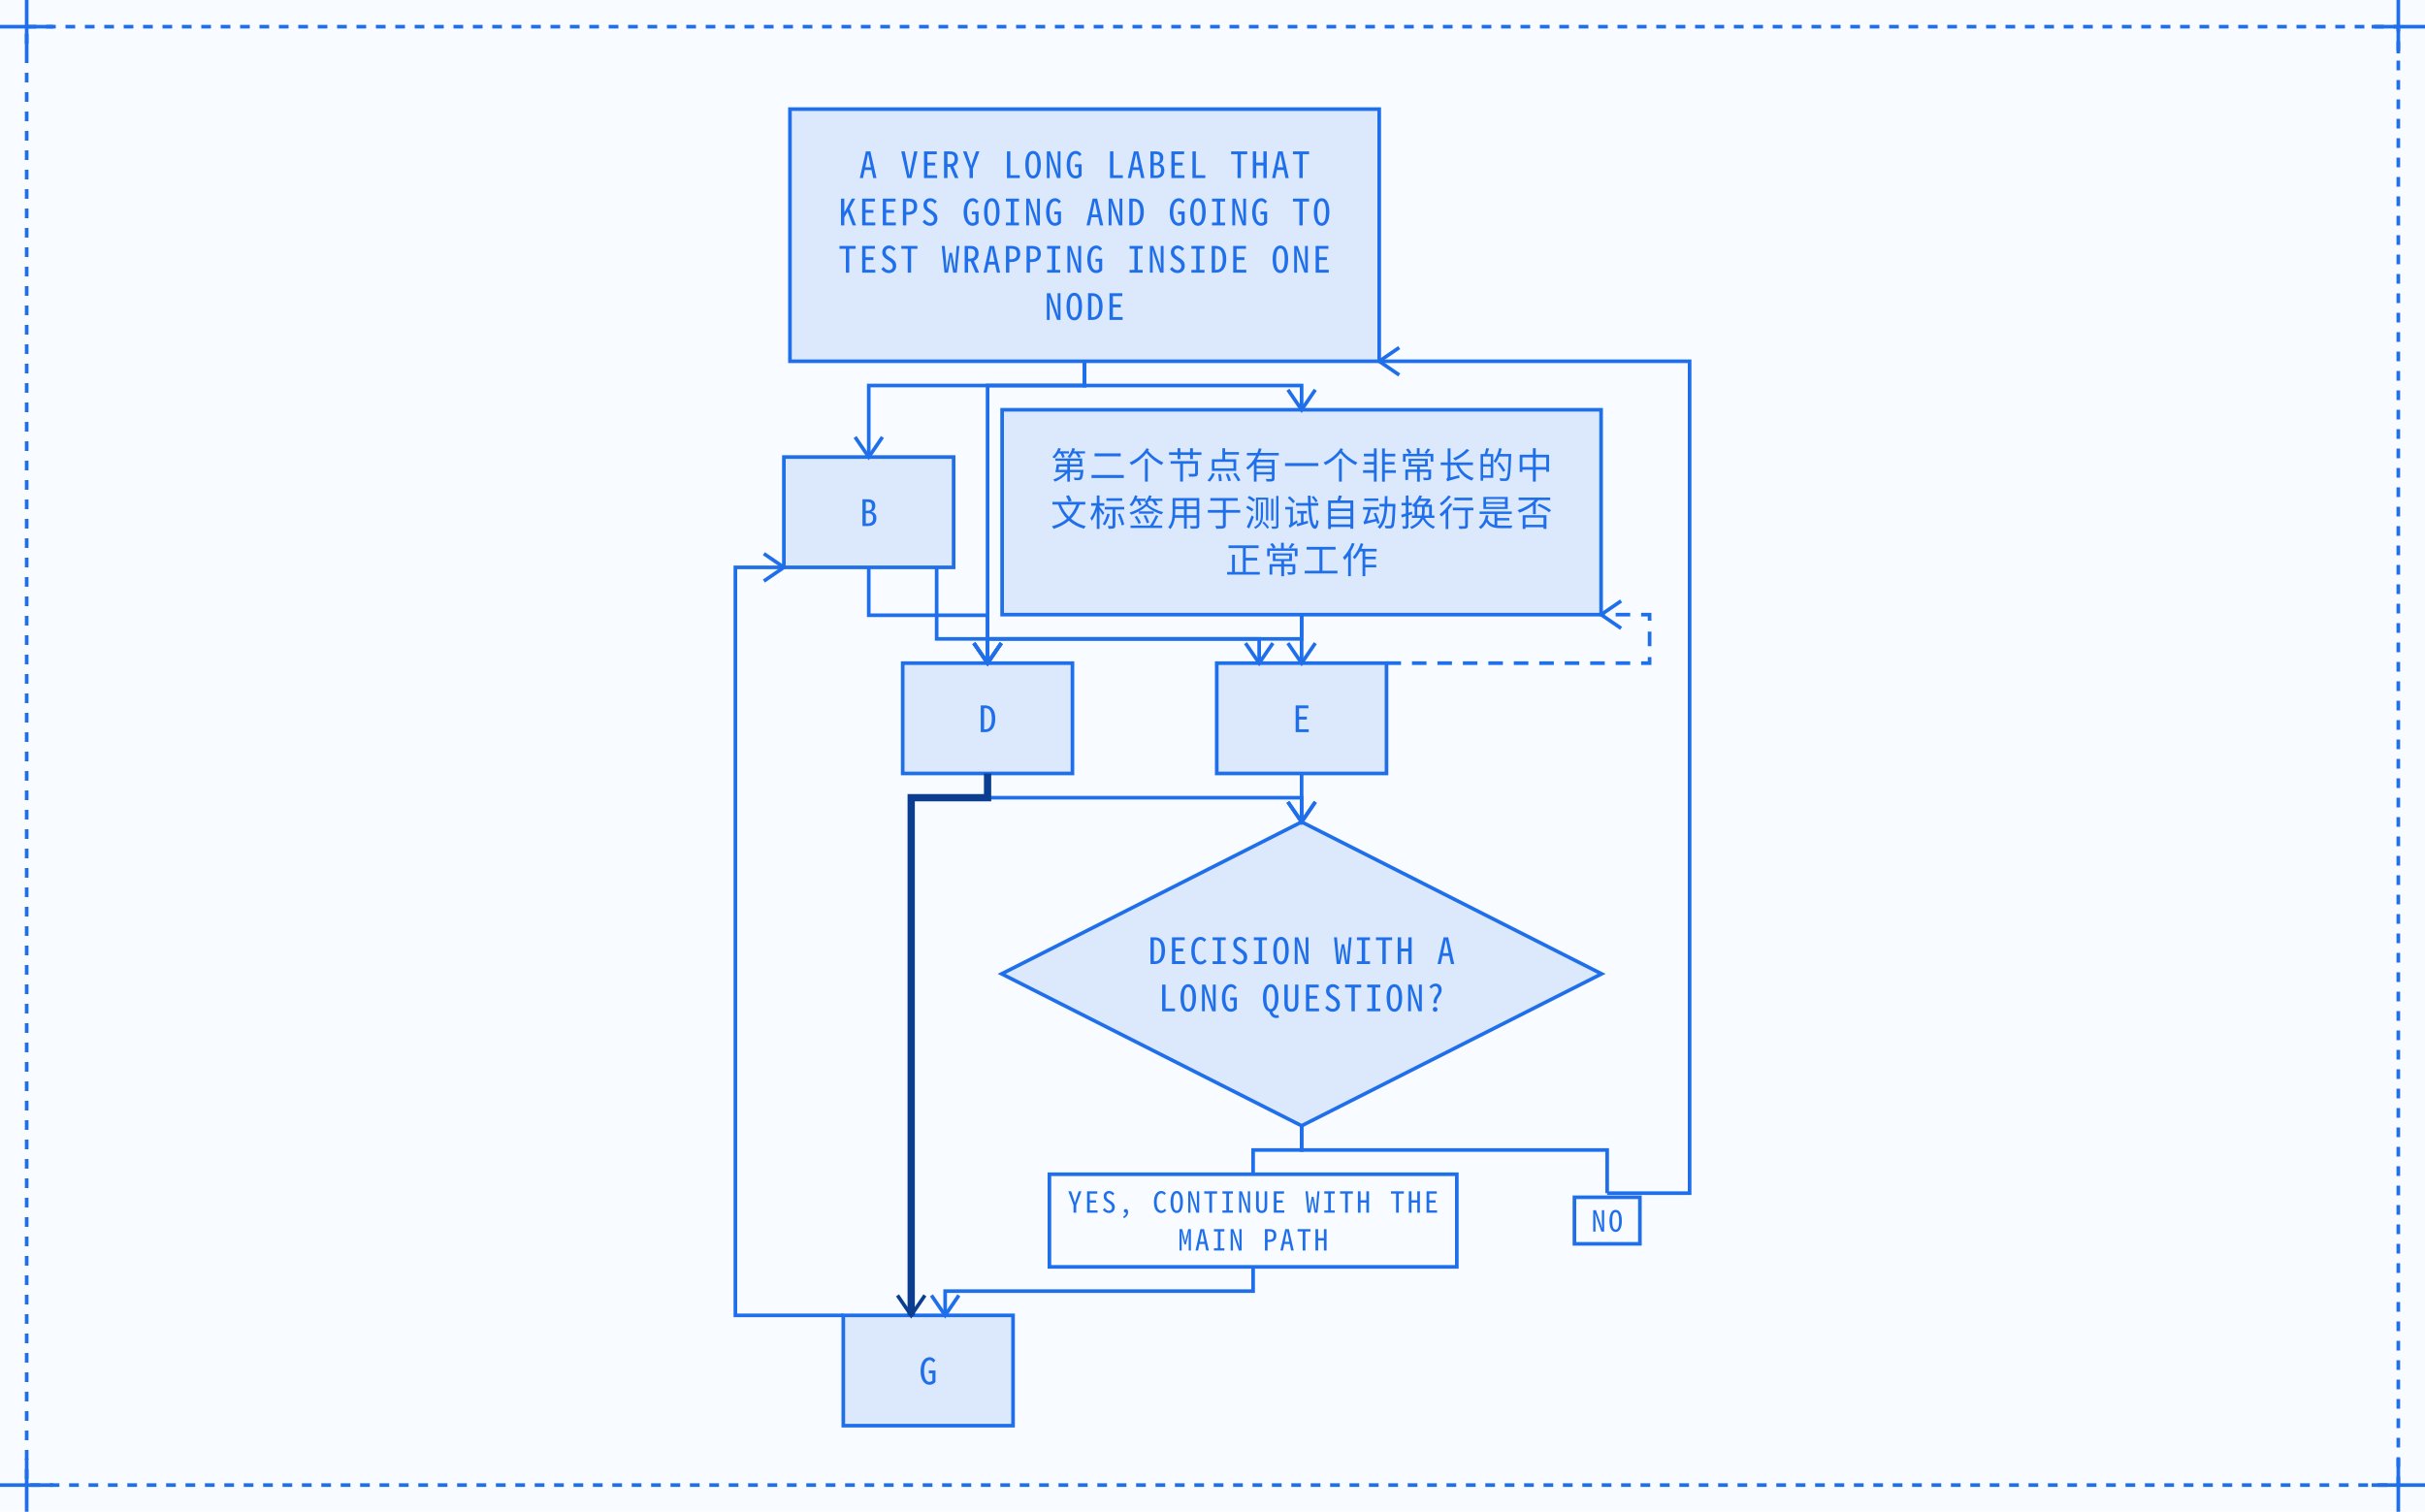
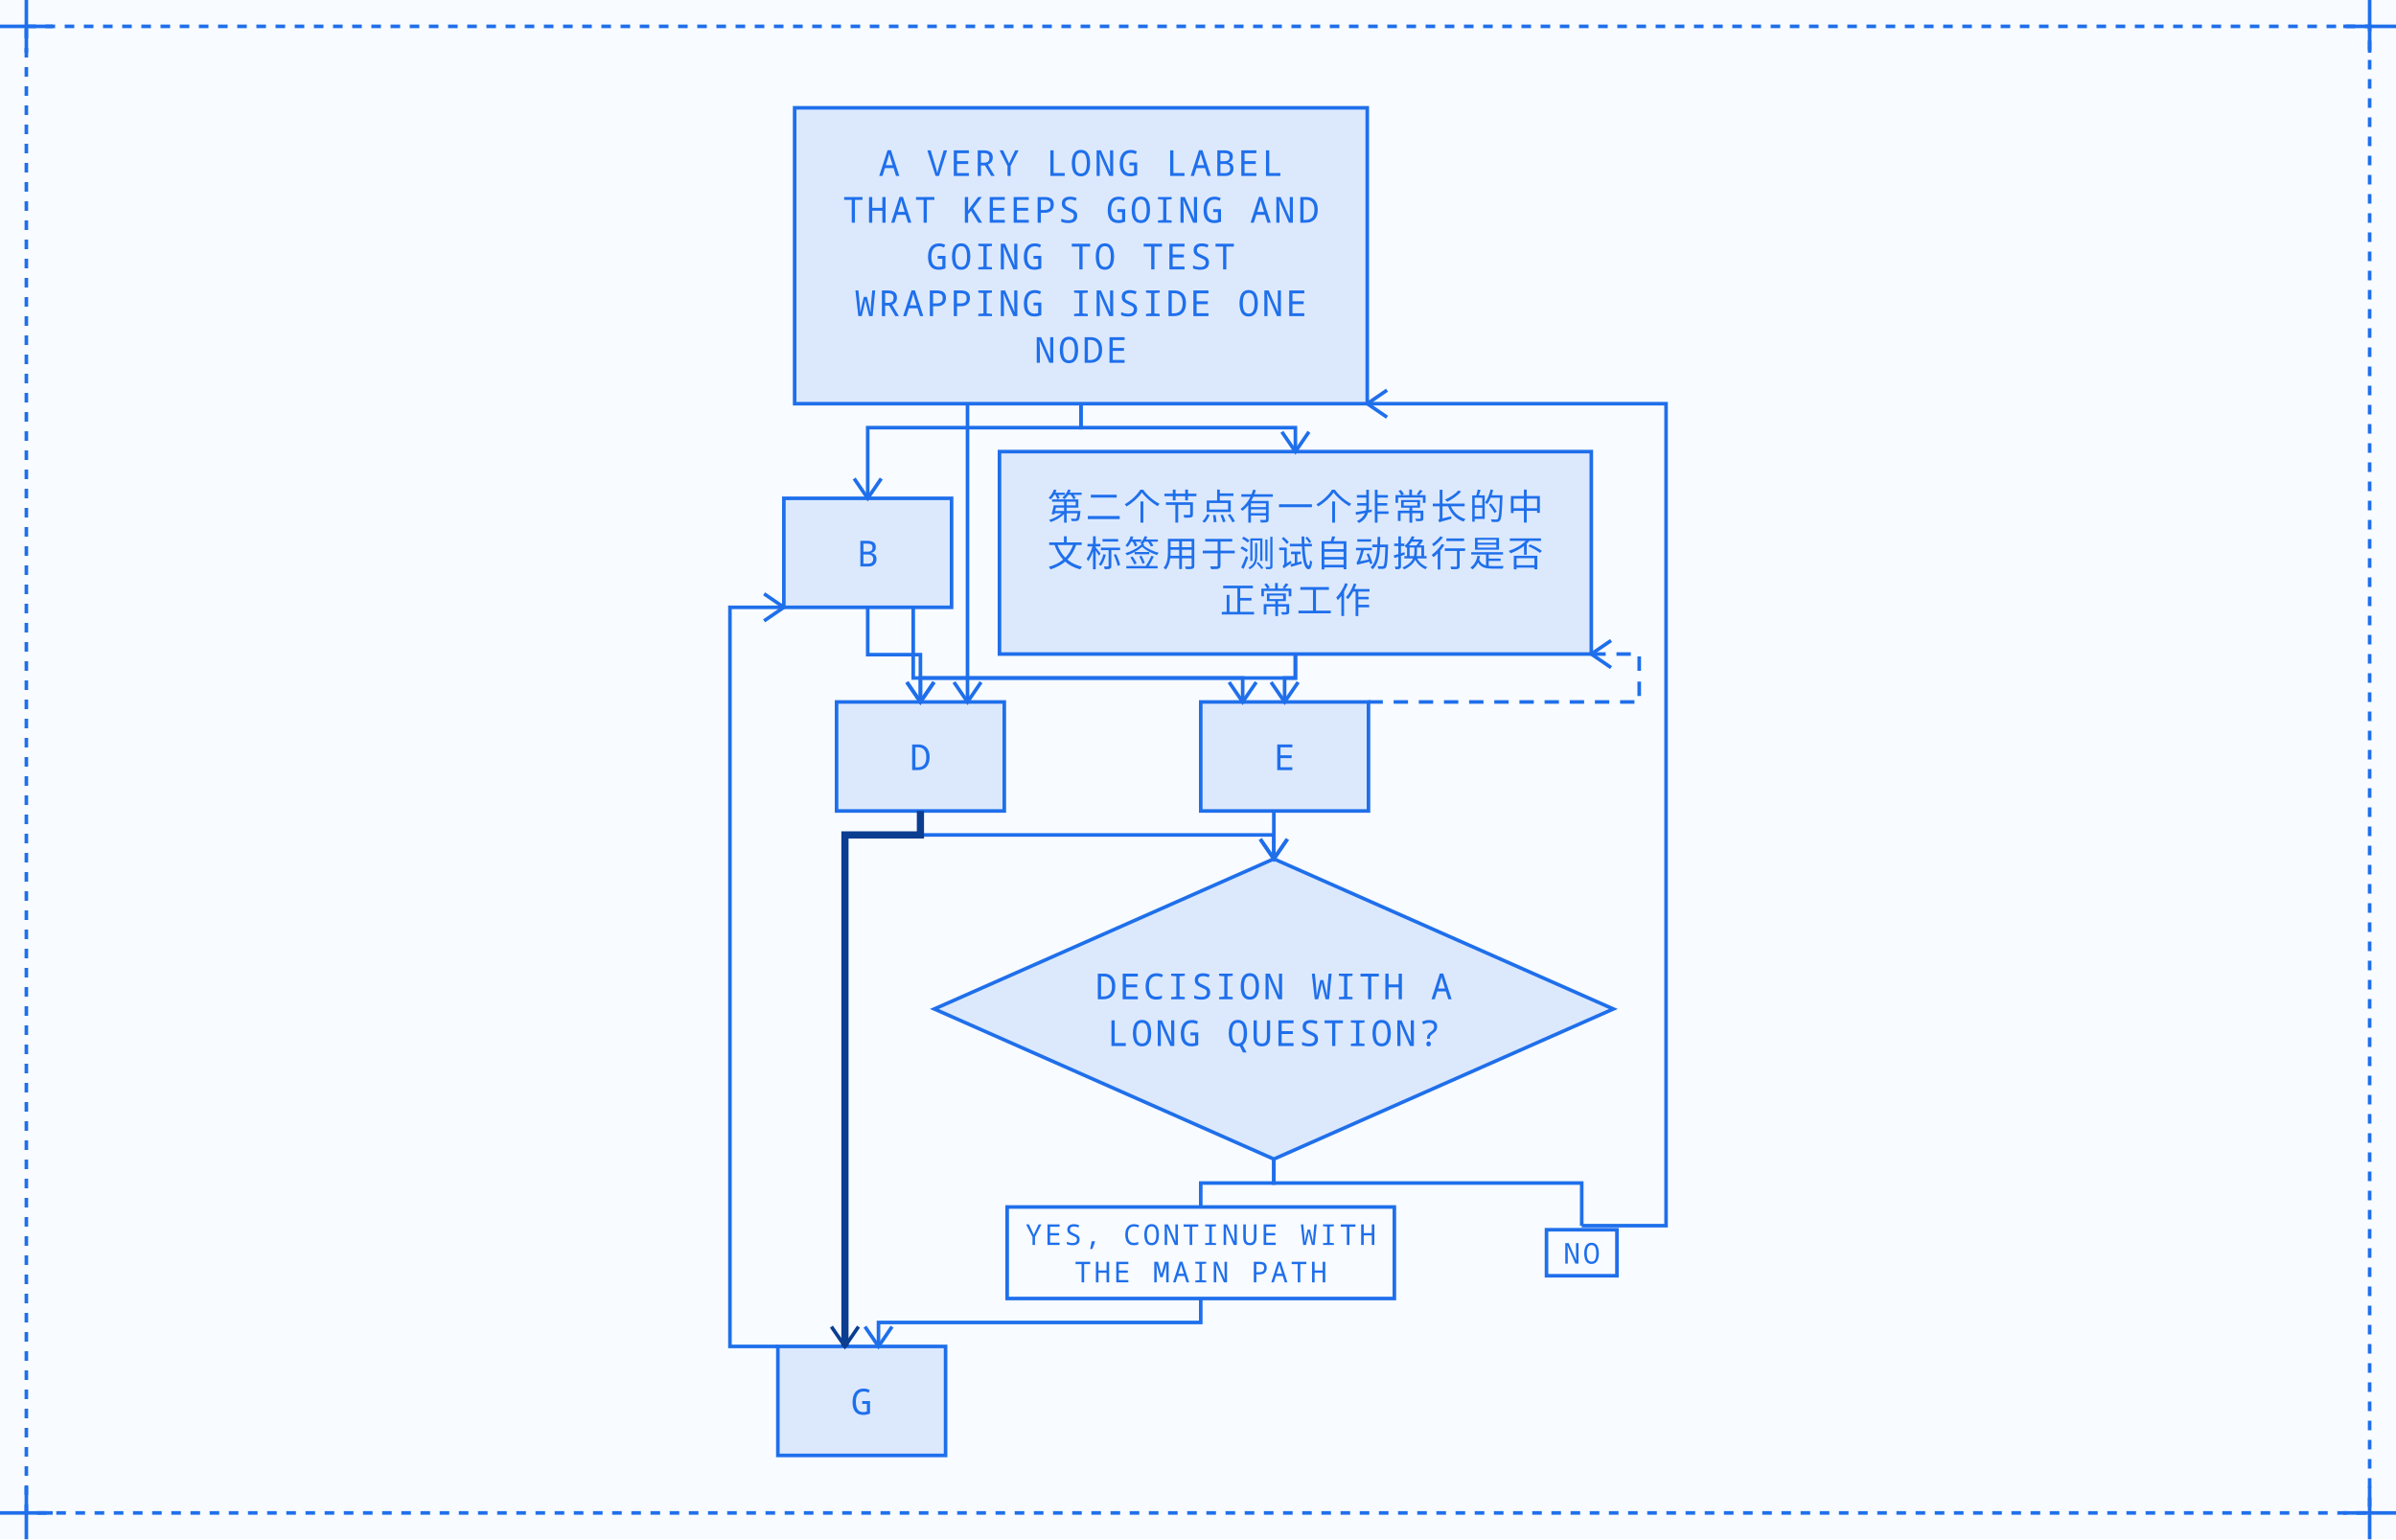
- <svg xmlns="http://www.w3.org/2000/svg" width="2000" height="1247" viewBox="0 0 2000 1247">
+ <svg xmlns="http://www.w3.org/2000/svg" width="2000" height="1285" viewBox="0 0 2000 1285">
  <defs>
    <pattern id="hatch-f6" width="16" height="16" patternUnits="userSpaceOnUse" patternTransform="rotate(45)">
      <rect width="16" height="16" fill="#EEF4FE" />
      <line x1="0" y1="0" x2="0" y2="16" stroke="#1F6FEB" stroke-width="3" />
    </pattern>
    <pattern id="dots-f6" width="14" height="14" patternUnits="userSpaceOnUse">
      <rect width="14" height="14" fill="#EEF4FE" />
      <circle cx="7" cy="7" r="2.4" fill="#1F6FEB" />
    </pattern>
  </defs>
-   <style>svg{font-family:'Noto Sans Mono CJK SC'}</style>
-   <rect x="0" y="0" width="2000" height="1247" fill="#F8FBFF" />
-   <rect x="22" y="22" width="1956" height="1203" fill="none" stroke="#1F6FEB" stroke-width="3" stroke-dasharray="8 8" />
+   <style>svg{font-family:'Noto Sans Mono'}</style>
+   <rect x="0" y="0" width="2000" height="1285" fill="#F8FBFF" />
+   <rect x="22" y="22" width="1956" height="1241" fill="none" stroke="#1F6FEB" stroke-width="3" stroke-dasharray="8 8" />
  <g stroke="#1F6FEB" stroke-width="3">
    <path d="M0,22h44M22,0v44" />
-     <path d="M0,1225h44M22,1203v44" />
+     <path d="M0,1263h44M22,1241v44" />
    <path d="M1956,22h44M1978,0v44" />
-     <path d="M1956,1225h44M1978,1203v44" />
+     <path d="M1956,1263h44M1978,1241v44" />
  </g>
-   <path d="M651.5,90.0 h486.0 v208.0 h-486.0 Z" fill="#DCE9FD" stroke="#1F6FEB" stroke-width="3" />
-   <text x="894.5" y="146.9" text-anchor="middle" font-size="30" letter-spacing="2" font-weight="normal" fill="#1F6FEB">A VERY LONG LABEL THAT</text>
-   <text x="894.5" y="185.9" text-anchor="middle" font-size="30" letter-spacing="2" font-weight="normal" fill="#1F6FEB">KEEPS GOING AND GOING TO</text>
-   <text x="894.5" y="224.9" text-anchor="middle" font-size="30" letter-spacing="2" font-weight="normal" fill="#1F6FEB">TEST WRAPPING INSIDE ONE</text>
-   <text x="894.5" y="263.9" text-anchor="middle" font-size="30" letter-spacing="2" font-weight="normal" fill="#1F6FEB">NODE</text>
-   <path d="M646.5,377.0 h140.0 v91.0 h-140.0 Z" fill="#DCE9FD" stroke="#1F6FEB" stroke-width="3" />
-   <text x="716.5" y="433.9" text-anchor="middle" font-size="30" letter-spacing="2" font-weight="normal" fill="#1F6FEB">B</text>
-   <path d="M826.5,338.0 h494.0 v169.0 h-494.0 Z" fill="#DCE9FD" stroke="#1F6FEB" stroke-width="3" />
-   <text x="1073.5" y="394.9" text-anchor="middle" font-size="30" letter-spacing="2" font-weight="normal" fill="#1F6FEB">第二个节点有一个非常长的中</text>
-   <text x="1073.5" y="433.9" text-anchor="middle" font-size="30" letter-spacing="2" font-weight="normal" fill="#1F6FEB">文标签用于测试自动换行是否</text>
-   <text x="1073.5" y="472.9" text-anchor="middle" font-size="30" letter-spacing="2" font-weight="normal" fill="#1F6FEB">正常工作</text>
-   <path d="M744.5,547.0 h140.0 v91.0 h-140.0 Z" fill="#DCE9FD" stroke="#1F6FEB" stroke-width="3" />
-   <text x="814.5" y="603.9" text-anchor="middle" font-size="30" letter-spacing="2" font-weight="normal" fill="#1F6FEB">D</text>
-   <path d="M1003.5,547.0 h140.0 v91.0 h-140.0 Z" fill="#DCE9FD" stroke="#1F6FEB" stroke-width="3" />
-   <text x="1073.5" y="603.9" text-anchor="middle" font-size="30" letter-spacing="2" font-weight="normal" fill="#1F6FEB">E</text>
-   <path d="M1073.5,678.0 L1320.9,803.3 L1073.5,928.6 L826.1,803.3 Z" fill="#DCE9FD" stroke="#1F6FEB" stroke-width="3" />
-   <text x="1073.5" y="795.2" text-anchor="middle" font-size="30" letter-spacing="2" font-weight="normal" fill="#1F6FEB">DECISION WITH A</text>
-   <text x="1073.5" y="834.2" text-anchor="middle" font-size="30" letter-spacing="2" font-weight="normal" fill="#1F6FEB">LONG QUESTION?</text>
-   <path d="M695.5,1085.0 h140.0 v91.0 h-140.0 Z" fill="#DCE9FD" stroke="#1F6FEB" stroke-width="3" />
-   <text x="765.5" y="1141.9" text-anchor="middle" font-size="30" letter-spacing="2" font-weight="normal" fill="#1F6FEB">G</text>
-   <path d="M894.5,298.0 L894.5,318.0 L716.5,318.0 L716.5,377.0" fill="none" stroke="#1F6FEB" stroke-width="3" stroke-linejoin="miter" />
-   <path d="M705.2,360.5 L716.5,377.0 L727.8,360.5" fill="none" stroke="#1F6FEB" stroke-width="3" stroke-linejoin="miter" />
-   <path d="M894.5,298.0 L894.5,318.0 L1073.5,318.0 L1073.5,338.0" fill="none" stroke="#1F6FEB" stroke-width="3" stroke-linejoin="miter" />
-   <path d="M1062.2,321.5 L1073.5,338.0 L1084.8,321.5" fill="none" stroke="#1F6FEB" stroke-width="3" stroke-linejoin="miter" />
-   <path d="M716.5,468.0 L716.5,507.5 L814.5,507.5 L814.5,547.0" fill="none" stroke="#1F6FEB" stroke-width="3" stroke-linejoin="miter" />
-   <path d="M803.2,530.5 L814.5,547.0 L825.8,530.5" fill="none" stroke="#1F6FEB" stroke-width="3" stroke-linejoin="miter" />
-   <path d="M1073.5,507.0 L1073.5,527.0 L814.5,527.0 L814.5,547.0" fill="none" stroke="#1F6FEB" stroke-width="3" stroke-linejoin="miter" />
-   <path d="M803.2,530.5 L814.5,547.0 L825.8,530.5" fill="none" stroke="#1F6FEB" stroke-width="3" stroke-linejoin="miter" />
-   <path d="M894.5,298.0 L894.5,318.0 L814.5,318.0 L814.5,547.0" fill="none" stroke="#1F6FEB" stroke-width="3" stroke-linejoin="miter" />
-   <path d="M803.2,530.5 L814.5,547.0 L825.8,530.5" fill="none" stroke="#1F6FEB" stroke-width="3" stroke-linejoin="miter" />
-   <path d="M772.5,468.0 L772.5,527.0 L1038.5,527.0 L1038.5,547.0" fill="none" stroke="#1F6FEB" stroke-width="3" stroke-linejoin="miter" />
-   <path d="M1027.2,530.5 L1038.5,547.0 L1049.8,530.5" fill="none" stroke="#1F6FEB" stroke-width="3" stroke-linejoin="miter" />
-   <path d="M1073.5,507.0 L1073.5,547.0" fill="none" stroke="#1F6FEB" stroke-width="3" stroke-linejoin="miter" />
-   <path d="M1062.2,530.5 L1073.5,547.0 L1084.8,530.5" fill="none" stroke="#1F6FEB" stroke-width="3" stroke-linejoin="miter" />
-   <path d="M814.5,638.0 L814.5,658.0 L1073.5,658.0 L1073.5,678.0" fill="none" stroke="#1F6FEB" stroke-width="3" stroke-linejoin="miter" />
-   <path d="M1062.2,661.5 L1073.5,678.0 L1084.8,661.5" fill="none" stroke="#1F6FEB" stroke-width="3" stroke-linejoin="miter" />
-   <path d="M1073.5,638.0 L1073.5,678.0" fill="none" stroke="#1F6FEB" stroke-width="3" stroke-linejoin="miter" />
-   <path d="M1062.2,661.5 L1073.5,678.0 L1084.8,661.5" fill="none" stroke="#1F6FEB" stroke-width="3" stroke-linejoin="miter" />
-   <path d="M1073.5,928.6 L1073.5,948.6 L1033.5,948.6 L1033.5,968.6" fill="none" stroke="#1F6FEB" stroke-width="3" stroke-linejoin="miter" />
-   <path d="M1033.5,1045.0 L1033.5,1065.0 L779.5,1065.0 L779.5,1085.0" fill="none" stroke="#1F6FEB" stroke-width="3" stroke-linejoin="miter" />
-   <path d="M768.2,1068.5 L779.5,1085.0 L790.8,1068.5" fill="none" stroke="#1F6FEB" stroke-width="3" stroke-linejoin="miter" />
-   <path d="M1073.5,928.6 L1073.5,948.6 L1325.5,948.6 L1325.5,984.2" fill="none" stroke="#1F6FEB" stroke-width="3" stroke-linejoin="miter" />
-   <path d="M1325.5,984.2 L1393.5,984.2 L1393.5,298.0 L1137.5,298.0" fill="none" stroke="#1F6FEB" stroke-width="3" stroke-linejoin="miter" />
-   <path d="M1154.0,286.7 L1137.5,298.0 L1154.0,309.3" fill="none" stroke="#1F6FEB" stroke-width="3" stroke-linejoin="miter" />
-   <path d="M695.5,1085.0 L606.5,1085.0 L606.5,468.0 L646.5,468.0" fill="none" stroke="#1F6FEB" stroke-width="3" stroke-linejoin="miter" />
-   <path d="M630.0,479.3 L646.5,468.0 L630.0,456.7" fill="none" stroke="#1F6FEB" stroke-width="3" stroke-linejoin="miter" />
-   <path d="M1143.5,547.0 L1360.5,547.0 L1360.5,507.0 L1320.5,507.0" fill="none" stroke="#1F6FEB" stroke-width="3" stroke-dasharray="12 9" stroke-linejoin="miter" />
-   <path d="M1337.0,495.7 L1320.5,507.0 L1337.0,518.3" fill="none" stroke="#1F6FEB" stroke-width="3" stroke-linejoin="miter" />
-   <path d="M814.5,638.0 L814.5,658.0 L751.5,658.0 L751.5,1085.0" fill="none" stroke="#0B3D91" stroke-width="6" stroke-linejoin="miter" />
-   <path d="M740.2,1068.5 L751.5,1085.0 L762.8,1068.5" fill="none" stroke="#0B3D91" stroke-width="3" stroke-linejoin="miter" />
-   <path d="M865.5,968.6 h336.0 v76.4 h-336.0 Z" fill="#F8FBFF" stroke="#1F6FEB" stroke-width="3" />
-   <text x="1033.5" y="1000.3" text-anchor="middle" font-size="24" letter-spacing="2" font-weight="normal" fill="#1F6FEB">YES, CONTINUE WITH THE</text>
-   <text x="1033.5" y="1031.5" text-anchor="middle" font-size="24" letter-spacing="2" font-weight="normal" fill="#1F6FEB">MAIN PATH</text>
-   <rect x="1298.5" y="987.6" width="54.0" height="38.4" fill="#F8FBFF" stroke="#1F6FEB" stroke-width="3" />
-   <text x="1325.5" y="1015.9" text-anchor="middle" font-size="24" letter-spacing="2" font-weight="normal" fill="#1F6FEB">NO</text>
+   <path d="M663.3,90.0 h478.0 v247.0 h-478.0 Z" fill="#DCE9FD" stroke="#1F6FEB" stroke-width="3" />
+   <text x="902.3" y="146.9" text-anchor="middle" font-size="30" letter-spacing="2" font-weight="normal" fill="#1F6FEB">A VERY LONG LABEL</text>
+   <text x="902.3" y="185.9" text-anchor="middle" font-size="30" letter-spacing="2" font-weight="normal" fill="#1F6FEB">THAT KEEPS GOING AND</text>
+   <text x="902.3" y="224.9" text-anchor="middle" font-size="30" letter-spacing="2" font-weight="normal" fill="#1F6FEB">GOING TO TEST</text>
+   <text x="902.3" y="263.9" text-anchor="middle" font-size="30" letter-spacing="2" font-weight="normal" fill="#1F6FEB">WRAPPING INSIDE ONE</text>
+   <text x="902.3" y="302.9" text-anchor="middle" font-size="30" letter-spacing="2" font-weight="normal" fill="#1F6FEB">NODE</text>
+   <path d="M654.3,416.0 h140.0 v91.0 h-140.0 Z" fill="#DCE9FD" stroke="#1F6FEB" stroke-width="3" />
+   <text x="724.3" y="472.9" text-anchor="middle" font-size="30" letter-spacing="2" font-weight="normal" fill="#1F6FEB">B</text>
+   <path d="M834.3,377.0 h494.0 v169.0 h-494.0 Z" fill="#DCE9FD" stroke="#1F6FEB" stroke-width="3" />
+   <text x="1081.3" y="433.9" text-anchor="middle" font-size="30" letter-spacing="2" font-weight="normal" fill="#1F6FEB">第二个节点有一个非常长的中</text>
+   <text x="1081.3" y="472.9" text-anchor="middle" font-size="30" letter-spacing="2" font-weight="normal" fill="#1F6FEB">文标签用于测试自动换行是否</text>
+   <text x="1081.3" y="511.9" text-anchor="middle" font-size="30" letter-spacing="2" font-weight="normal" fill="#1F6FEB">正常工作</text>
+   <path d="M698.3,586.0 h140.0 v91.0 h-140.0 Z" fill="#DCE9FD" stroke="#1F6FEB" stroke-width="3" />
+   <text x="768.3" y="642.9" text-anchor="middle" font-size="30" letter-spacing="2" font-weight="normal" fill="#1F6FEB">D</text>
+   <path d="M1002.3,586.0 h140.0 v91.0 h-140.0 Z" fill="#DCE9FD" stroke="#1F6FEB" stroke-width="3" />
+   <text x="1072.3" y="642.9" text-anchor="middle" font-size="30" letter-spacing="2" font-weight="normal" fill="#1F6FEB">E</text>
+   <path d="M1063.3,717.0 L1346.7,842.3 L1063.3,967.6 L779.9,842.3 Z" fill="#DCE9FD" stroke="#1F6FEB" stroke-width="3" />
+   <text x="1063.3" y="834.2" text-anchor="middle" font-size="30" letter-spacing="2" font-weight="normal" fill="#1F6FEB">DECISION WITH A</text>
+   <text x="1063.3" y="873.2" text-anchor="middle" font-size="30" letter-spacing="2" font-weight="normal" fill="#1F6FEB">LONG QUESTION?</text>
+   <path d="M649.3,1124.0 h140.0 v91.0 h-140.0 Z" fill="#DCE9FD" stroke="#1F6FEB" stroke-width="3" />
+   <text x="719.3" y="1180.9" text-anchor="middle" font-size="30" letter-spacing="2" font-weight="normal" fill="#1F6FEB">G</text>
+   <path d="M902.3,337.0 L902.3,357.0 L724.3,357.0 L724.3,416.0" fill="none" stroke="#1F6FEB" stroke-width="3" stroke-linejoin="miter" />
+   <path d="M713.0,399.5 L724.3,416.0 L735.6,399.5" fill="none" stroke="#1F6FEB" stroke-width="3" stroke-linejoin="miter" />
+   <path d="M902.3,337.0 L902.3,357.0 L1081.3,357.0 L1081.3,377.0" fill="none" stroke="#1F6FEB" stroke-width="3" stroke-linejoin="miter" />
+   <path d="M1070.0,360.5 L1081.3,377.0 L1092.6,360.5" fill="none" stroke="#1F6FEB" stroke-width="3" stroke-linejoin="miter" />
+   <path d="M724.3,507.0 L724.3,546.5 L768.3,546.5 L768.3,586.0" fill="none" stroke="#1F6FEB" stroke-width="3" stroke-linejoin="miter" />
+   <path d="M757.0,569.5 L768.3,586.0 L779.6,569.5" fill="none" stroke="#1F6FEB" stroke-width="3" stroke-linejoin="miter" />
+   <path d="M1081.3,546.0 L1081.3,566.0 L768.3,566.0 L768.3,586.0" fill="none" stroke="#1F6FEB" stroke-width="3" stroke-linejoin="miter" />
+   <path d="M757.0,569.5 L768.3,586.0 L779.6,569.5" fill="none" stroke="#1F6FEB" stroke-width="3" stroke-linejoin="miter" />
+   <path d="M807.6,337.0 L807.6,586.0" fill="none" stroke="#1F6FEB" stroke-width="3" stroke-linejoin="miter" />
+   <path d="M796.3,569.5 L807.6,586.0 L818.9,569.5" fill="none" stroke="#1F6FEB" stroke-width="3" stroke-linejoin="miter" />
+   <path d="M762.3,507.0 L762.3,566.0 L1037.3,566.0 L1037.3,586.0" fill="none" stroke="#1F6FEB" stroke-width="3" stroke-linejoin="miter" />
+   <path d="M1026.0,569.5 L1037.3,586.0 L1048.6,569.5" fill="none" stroke="#1F6FEB" stroke-width="3" stroke-linejoin="miter" />
+   <path d="M1081.3,546.0 L1081.3,566.0 L1072.3,566.0 L1072.3,586.0" fill="none" stroke="#1F6FEB" stroke-width="3" stroke-linejoin="miter" />
+   <path d="M1061.0,569.5 L1072.3,586.0 L1083.6,569.5" fill="none" stroke="#1F6FEB" stroke-width="3" stroke-linejoin="miter" />
+   <path d="M768.3,677.0 L768.3,697.0 L1063.3,697.0 L1063.3,717.0" fill="none" stroke="#1F6FEB" stroke-width="3" stroke-linejoin="miter" />
+   <path d="M1052.0,700.5 L1063.3,717.0 L1074.6,700.5" fill="none" stroke="#1F6FEB" stroke-width="3" stroke-linejoin="miter" />
+   <path d="M1063.3,677.0 L1063.3,717.0" fill="none" stroke="#1F6FEB" stroke-width="3" stroke-linejoin="miter" />
+   <path d="M1052.0,700.5 L1063.3,717.0 L1074.6,700.5" fill="none" stroke="#1F6FEB" stroke-width="3" stroke-linejoin="miter" />
+   <path d="M1063.3,967.6 L1063.3,987.6 L1002.3,987.6 L1002.3,1007.6" fill="none" stroke="#1F6FEB" stroke-width="3" stroke-linejoin="miter" />
+   <path d="M1002.3,1084.0 L1002.3,1104.0 L733.3,1104.0 L733.3,1124.0" fill="none" stroke="#1F6FEB" stroke-width="3" stroke-linejoin="miter" />
+   <path d="M722.0,1107.5 L733.3,1124.0 L744.6,1107.5" fill="none" stroke="#1F6FEB" stroke-width="3" stroke-linejoin="miter" />
+   <path d="M1063.3,967.6 L1063.3,987.6 L1320.3,987.6 L1320.3,1023.2" fill="none" stroke="#1F6FEB" stroke-width="3" stroke-linejoin="miter" />
+   <path d="M1320.3,1023.2 L1390.7,1023.2 L1390.7,337.0 L1141.3,337.0" fill="none" stroke="#1F6FEB" stroke-width="3" stroke-linejoin="miter" />
+   <path d="M1157.8,325.7 L1141.3,337.0 L1157.8,348.3" fill="none" stroke="#1F6FEB" stroke-width="3" stroke-linejoin="miter" />
+   <path d="M649.3,1124.0 L609.3,1124.0 L609.3,507.0 L654.3,507.0" fill="none" stroke="#1F6FEB" stroke-width="3" stroke-linejoin="miter" />
+   <path d="M637.8,518.3 L654.3,507.0 L637.8,495.7" fill="none" stroke="#1F6FEB" stroke-width="3" stroke-linejoin="miter" />
+   <path d="M1142.3,586.0 L1368.3,586.0 L1368.3,546.0 L1328.3,546.0" fill="none" stroke="#1F6FEB" stroke-width="3" stroke-dasharray="12 9" stroke-linejoin="miter" />
+   <path d="M1344.8,534.7 L1328.3,546.0 L1344.8,557.3" fill="none" stroke="#1F6FEB" stroke-width="3" stroke-linejoin="miter" />
+   <path d="M768.3,677.0 L768.3,697.0 L705.3,697.0 L705.3,1124.0" fill="none" stroke="#0B3D91" stroke-width="6" stroke-linejoin="miter" />
+   <path d="M694.0,1107.5 L705.3,1124.0 L716.6,1107.5" fill="none" stroke="#0B3D91" stroke-width="3" stroke-linejoin="miter" />
+   <path d="M840.7,1007.6 h323.2 v76.4 h-323.2 Z" fill="#F8FBFF" stroke="#1F6FEB" stroke-width="3" />
+   <text x="1002.3" y="1039.3" text-anchor="middle" font-size="24" letter-spacing="2" font-weight="normal" fill="#1F6FEB">YES, CONTINUE WITH</text>
+   <text x="1002.3" y="1070.5" text-anchor="middle" font-size="24" letter-spacing="2" font-weight="normal" fill="#1F6FEB">THE MAIN PATH</text>
+   <rect x="1290.9" y="1026.6" width="58.8" height="38.4" fill="#F8FBFF" stroke="#1F6FEB" stroke-width="3" />
+   <text x="1320.3" y="1054.9" text-anchor="middle" font-size="24" letter-spacing="2" font-weight="normal" fill="#1F6FEB">NO</text>
</svg>
